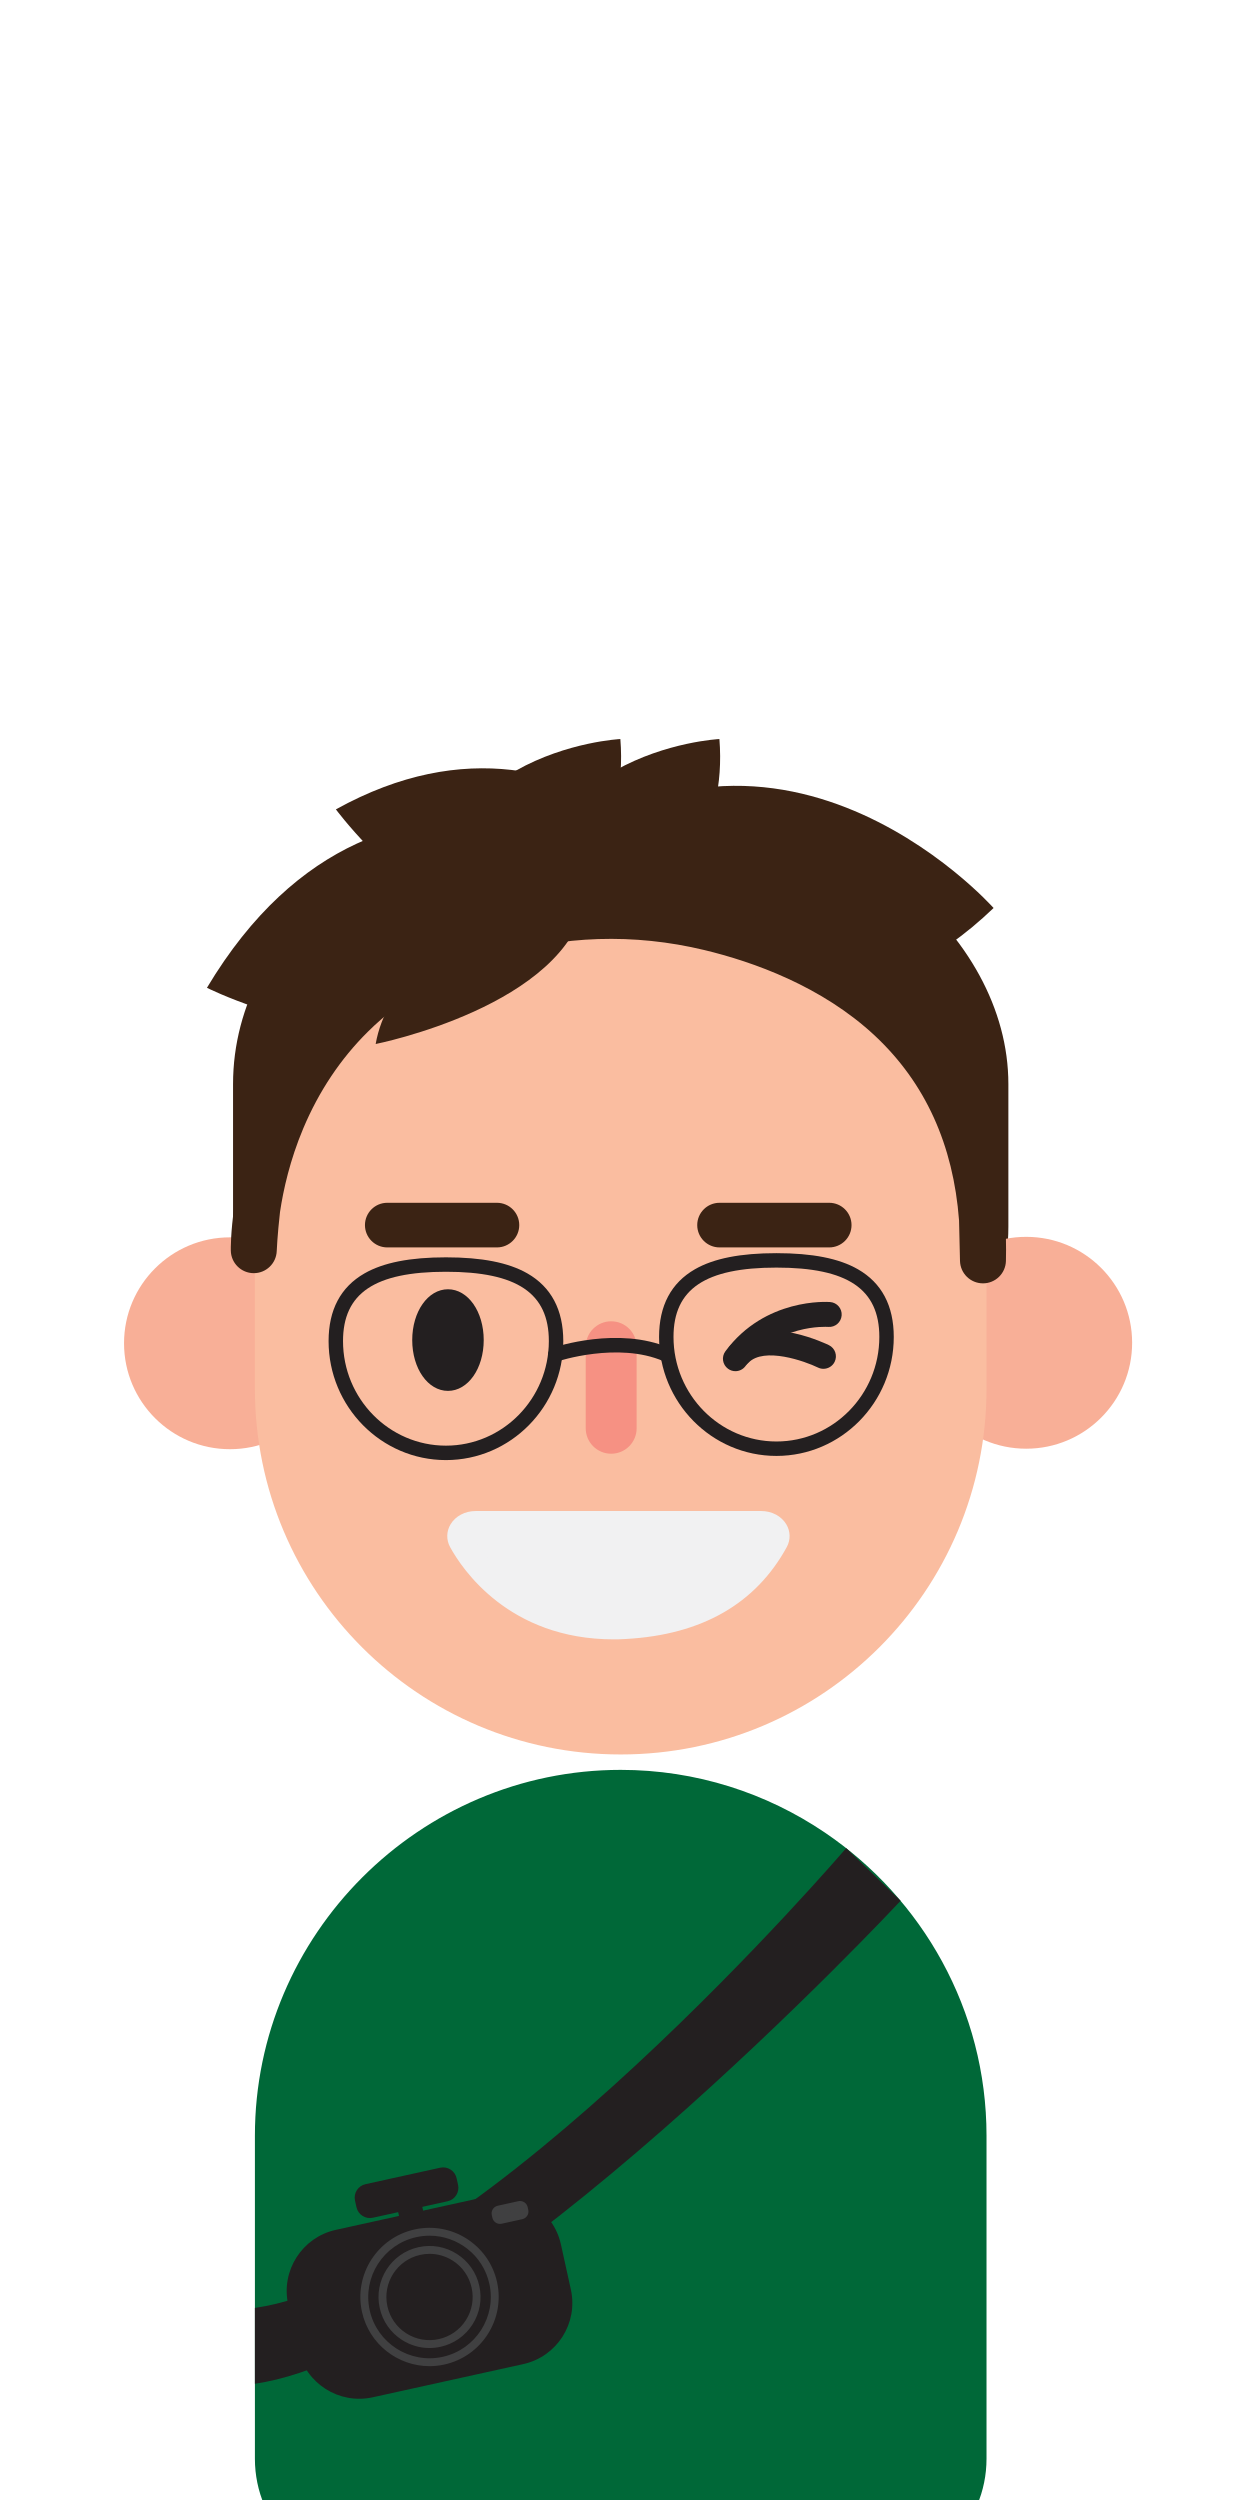
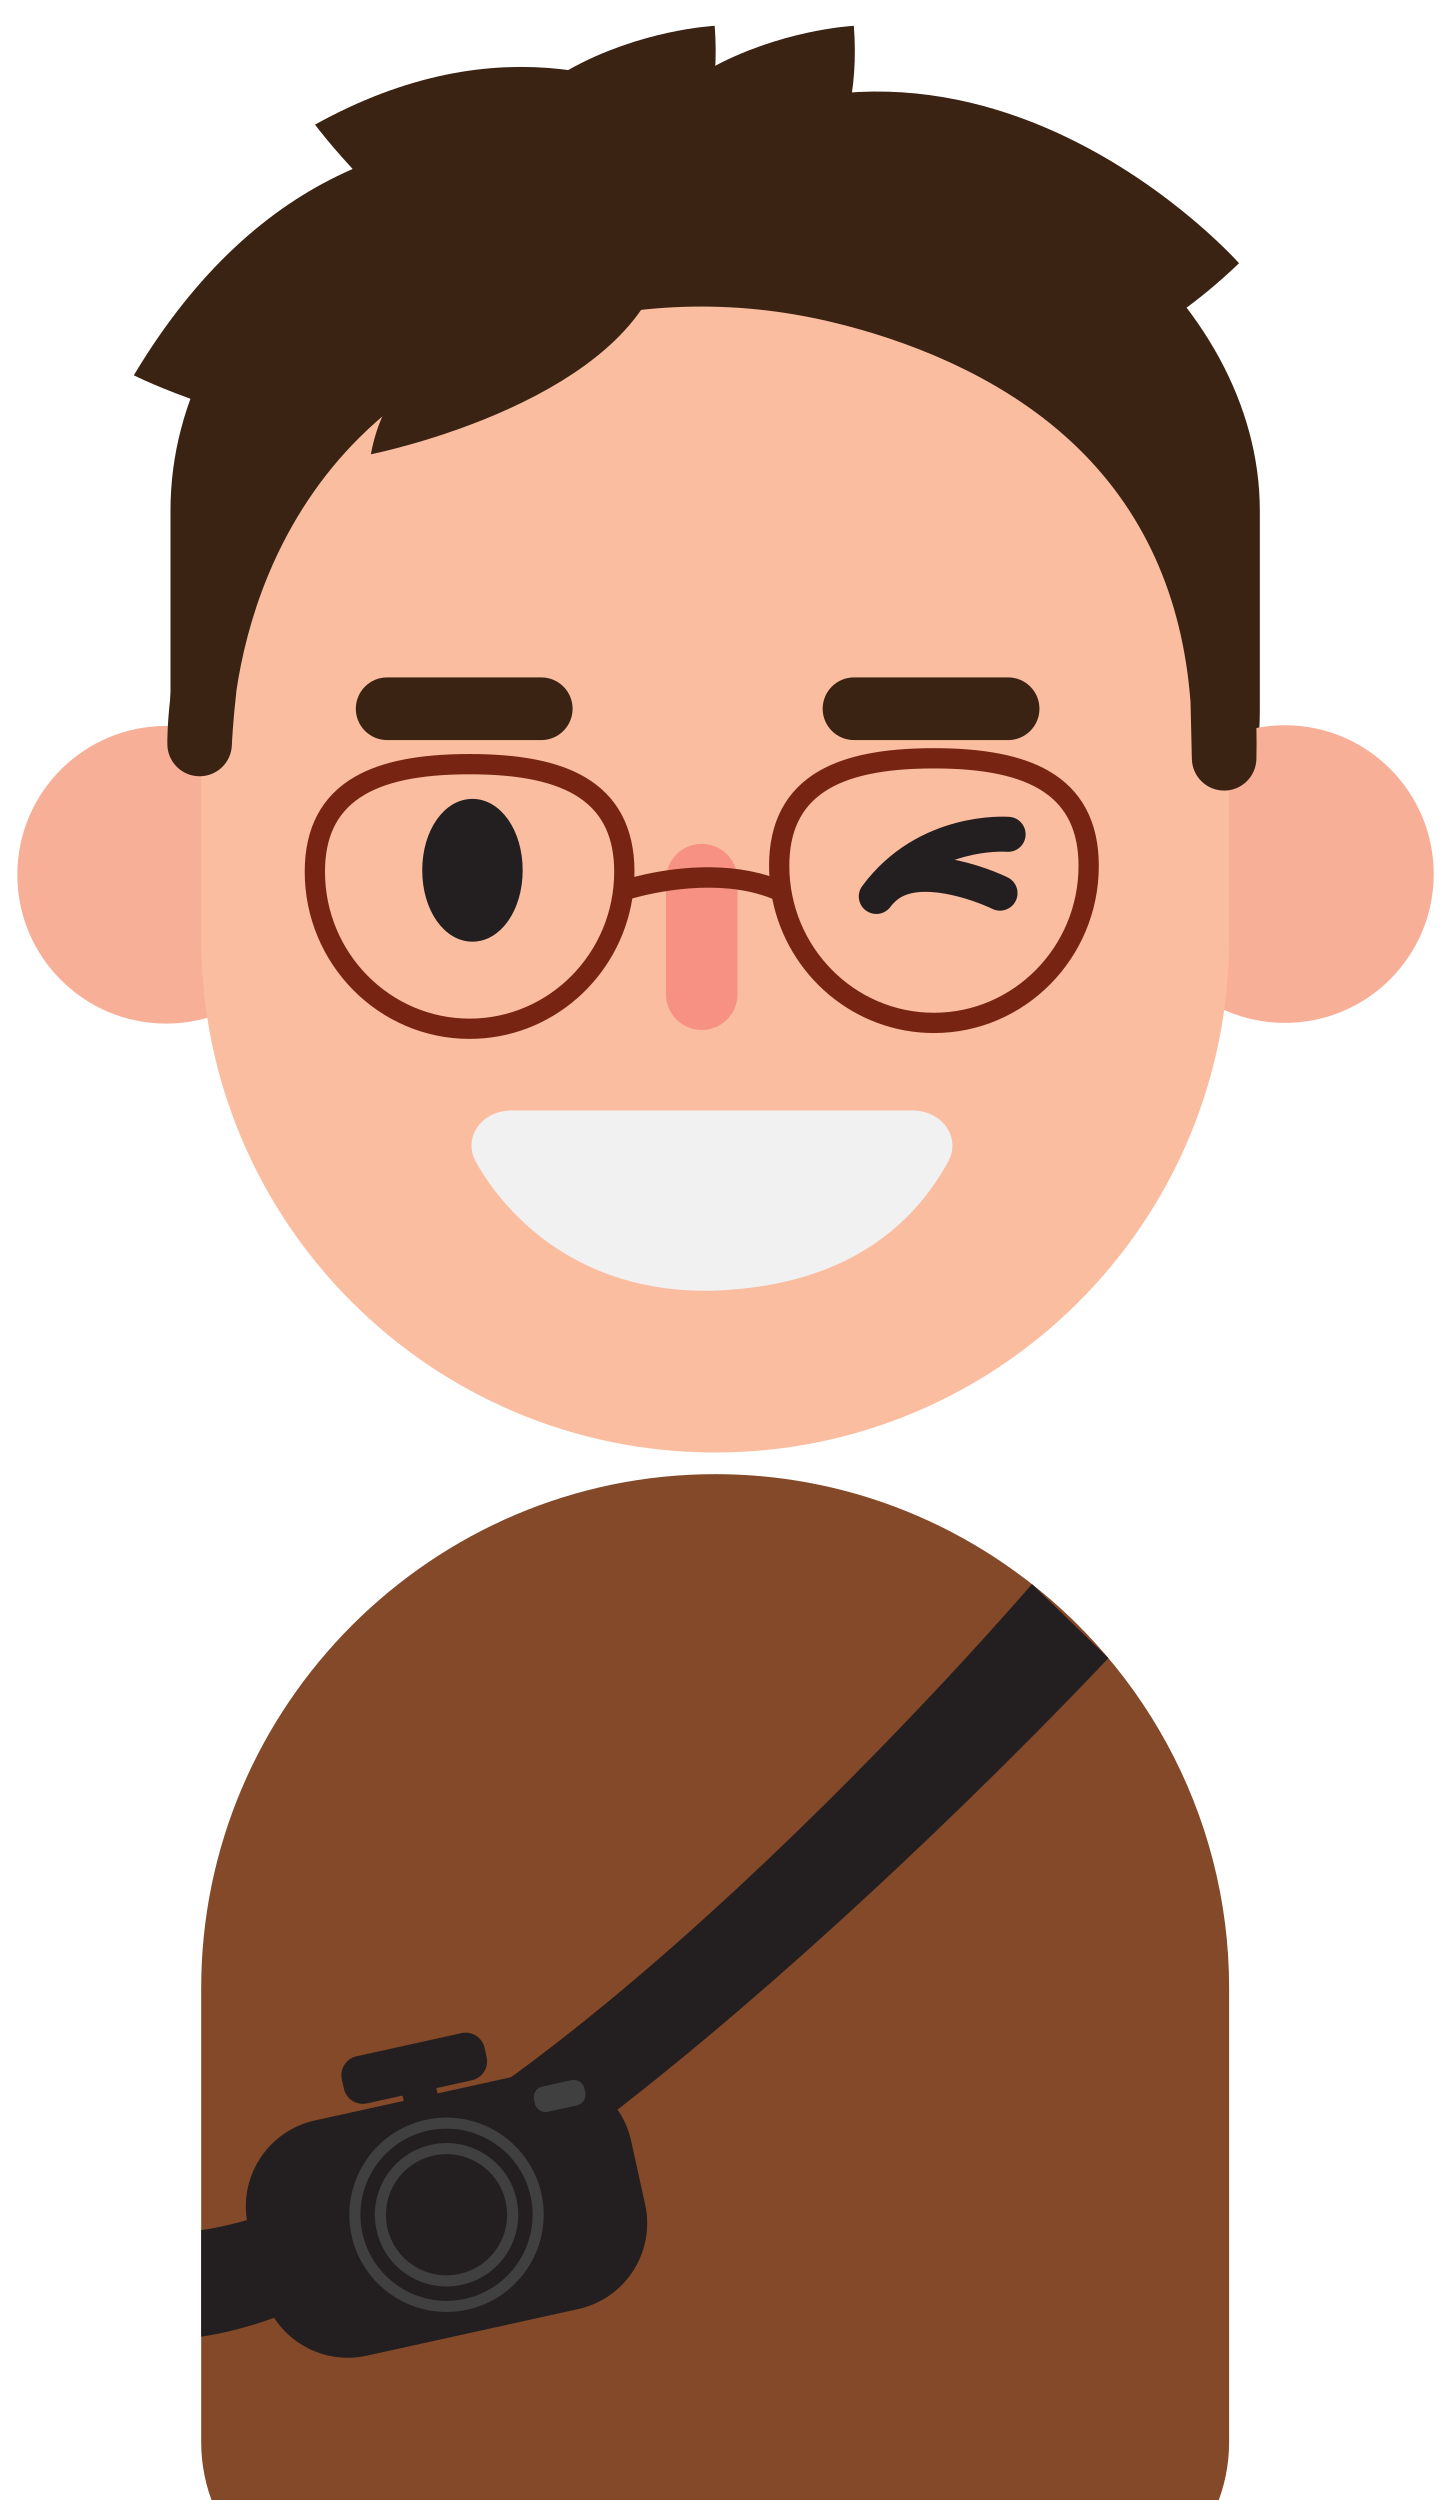
- <svg xmlns="http://www.w3.org/2000/svg" id="Tracy_s_Kitchen" data-name="Tracy&amp;apos;s Kitchen" width="542.663" height="1080" viewBox="0 0 542.663 1080">
+ <svg xmlns="http://www.w3.org/2000/svg" id="Tracy_s_Kitchen" data-name="Tracy&amp;apos;s Kitchen" width="443.406" height="768.67" viewBox="0 0 443.406 768.67">
  <defs>
    <style>
      .cls-1 {
-         fill: #f69183;
+         fill: #844928;
      }

      .cls-1, .cls-2, .cls-3, .cls-4, .cls-5, .cls-6, .cls-7, .cls-8, .cls-9, .cls-10 {
        stroke-width: 0px;
      }

      .cls-2 {
-         fill: #f8af97;
+         fill: #f69183;
      }

      .cls-3 {
-         fill: #d17954;
+         fill: #f8af97;
      }

      .cls-4 {
        fill: #fabda0;
      }

      .cls-5 {
        fill: none;
      }

-       .cls-11 {
-         clip-path: url(#clippath-1);
-       }
- 
      .cls-6 {
-         fill: #006838;
+         fill: #f1f1f2;
      }

      .cls-7 {
-         fill: #f1f1f2;
+         fill: #772512;
      }

-       .cls-12 {
+       .cls-11 {
        clip-path: url(#clippath);
      }

      .cls-8 {
        fill: #404041;
      }

      .cls-9 {
        fill: #231f20;
      }

      .cls-10 {
        fill: #3b2314;
      }
    </style>
    <clipPath id="clippath">
-       <rect class="cls-5" x="0" y="-1114.14" width="542.663" height="1080" />
-     </clipPath>
-     <clipPath id="clippath-1">
-       <rect class="cls-5" x="0" width="542.663" height="1080" />
+       <rect class="cls-5" x="-48.26" y="-311.33" width="542.663" height="1080" />
    </clipPath>
  </defs>
-   <g class="cls-12">
-     <rect class="cls-3" x="178.636" y="-194.858" width="181.729" height="238.188" rx="90.864" ry="90.864" />
-   </g>
  <g class="cls-11">
    <g>
-       <path class="cls-10" d="M183.105,414.293s91.212-14.357,84.893-95.031c0,0-91.789,4.573-84.893,95.031Z" />
-       <path class="cls-10" d="M225.894,414.293s91.212-14.357,84.893-95.031c0,0-91.789,4.573-84.893,95.031Z" />
-       <path class="cls-10" d="M277.589,654.659l-18.884-0c-86.916-0-158.028-56.143-158.028-124.762l-0-61.571c-0-68.619,71.113-124.762,158.028-124.762l18.884-0c86.916-0,158.028,59.724,158.028,124.762l-0,61.571c-0,68.619-71.113,124.762-158.028,124.762Z" />
-       <circle class="cls-2" cx="99.346" cy="580.293" r="45.761" />
-       <circle class="cls-2" cx="443.318" cy="580.08" r="45.761" />
-       <path class="cls-10" d="M219.727,383.89s112.1,101.876,209.501,8.371c0,0-100.093-112.974-209.501-8.371Z" />
-       <path class="cls-10" d="M89.4,426.723s135.147,68.414,204.189-47.618c0,0-126.522-82.304-204.189,47.618Z" />
-       <path class="cls-10" d="M145.107,349.65s84.135,113.95,183.761,58.425c0,0-71.916-120.43-183.761-58.425Z" />
-       <rect class="cls-4" x="110.119" y="363.883" width="316.057" height="394.045" rx="158.028" ry="158.028" />
+       <path class="cls-10" d="M134.846,102.963s91.212-14.357,84.893-95.031c0,0-91.789,4.573-84.893,95.031Z" />
+       <path class="cls-10" d="M177.634,102.963s91.212-14.357,84.893-95.031c0,0-91.789,4.573-84.893,95.031Z" />
+       <path class="cls-10" d="M229.329,343.329l-18.884-0c-86.916-0-158.028-56.143-158.028-124.762l-0-61.571c-0-68.619,71.113-124.762,158.028-124.762l18.884-0c86.916-0,158.028,59.724,158.028,124.762l-0,61.571c-0,68.619-71.113,124.762-158.028,124.762Z" />
+       <circle class="cls-3" cx="51.086" cy="268.962" r="45.761" />
+       <circle class="cls-3" cx="395.058" cy="268.75" r="45.761" />
+       <path class="cls-10" d="M171.467,72.56s112.1,101.876,209.501,8.371c0,0-100.093-112.974-209.501-8.371Z" />
+       <path class="cls-10" d="M41.14,115.393s135.147,68.414,204.189-47.618c0,0-126.522-82.304-204.189,47.618Z" />
+       <path class="cls-10" d="M96.847,38.32s84.135,113.95,183.761,58.425c0,0-71.916-120.43-183.761-58.425Z" />
+       <rect class="cls-4" x="61.859" y="52.553" width="316.057" height="394.045" rx="158.028" ry="158.028" />
      <g>
-         <path class="cls-10" d="M424.639,544.485c2.341-97.972-69.08-131.944-118.079-143.721-31.606-7.596-64.729-6.811-95.691,3.091-103.173,32.998-101.238,136.229-101.238,136.229,0,0,6.618-186.976,127.946-181.349,121.327,5.627,139.58,24.212,139.58,24.212l45.631,82.897,1.85,78.641Z" />
-         <path class="cls-10" d="M424.639,554.408h-.002c-5.389-.001-9.791-4.302-9.918-9.689l-.411-17.492c-2.452-32.645-14.605-59.397-36.243-79.687-22.974-21.543-52.826-32.081-73.823-37.127-30.368-7.299-61.609-6.298-90.349,2.895-21.85,6.988-40.363,17.905-55.025,32.448-11.734,11.638-21.105,25.668-27.852,41.7-5.754,13.671-8.621,26.542-10.049,36.115-1.147,10.206-1.409,16.613-1.418,16.866-.189,5.344-4.578,9.571-9.915,9.572-.028,0-.056,0-.084-0-5.376-.045-9.738-4.362-9.839-9.736-.011-.581-.107-7.917,1.533-19.142,1.241-11.035,3.455-26.108,7.37-42.817,10.68-45.588,28.215-79.872,52.12-101.899,21.374-19.695,47.381-28.981,77.303-27.59,51.038,2.367,90.546,7.263,117.426,14.552,20.15,5.464,26.836,10.646,28.775,12.62.634.646,1.177,1.375,1.614,2.168l45.631,82.897c.769,1.396,1.189,2.958,1.227,4.552l1.422,60.433c.438,6.056.581,12.285.429,18.678-.129,5.386-4.532,9.686-9.92,9.686ZM263.849,385.744c14.998,0,30.114,1.787,45.031,5.372,33.929,8.155,61.773,22.268,82.76,41.947,1.308,1.226,2.588,2.473,3.836,3.738l-25.929-47.105c-2.341-1.38-9.109-4.755-24.256-8.447-25.503-6.216-61.897-10.456-108.172-12.602-24.432-1.133-45.604,6.39-62.937,22.36-11.796,10.87-21.065,24.782-28.337,39.722,16.751-16.304,37.6-28.52,62.002-36.325,18.029-5.766,36.919-8.66,56.002-8.66ZM370.565,390.354h0Z" />
+         <path class="cls-10" d="M376.379,233.154c2.341-97.972-69.08-131.944-118.079-143.721-31.606-7.596-64.729-6.811-95.691,3.091C59.437,125.523,61.372,228.754,61.372,228.754c0,0,6.618-186.976,127.946-181.349,121.327,5.627,139.58,24.212,139.58,24.212l45.631,82.897,1.85,78.641Z" />
+         <path class="cls-10" d="M376.38,243.077h-.002c-5.389-.001-9.791-4.302-9.918-9.689l-.411-17.492c-2.452-32.645-14.605-59.397-36.243-79.687-22.974-21.543-52.826-32.081-73.823-37.127-30.368-7.299-61.609-6.298-90.349,2.895-21.85,6.988-40.363,17.905-55.025,32.448-11.734,11.638-21.105,25.668-27.852,41.7-5.754,13.671-8.621,26.542-10.049,36.115-1.147,10.206-1.409,16.613-1.418,16.866-.189,5.344-4.578,9.571-9.915,9.572-.028,0-.056,0-.084-0-5.376-.045-9.738-4.362-9.839-9.736-.011-.581-.107-7.917,1.533-19.142,1.241-11.035,3.455-26.108,7.37-42.817,10.68-45.588,28.215-79.872,52.12-101.899,21.374-19.695,47.381-28.981,77.303-27.59,51.038,2.367,90.546,7.263,117.426,14.552,20.15,5.464,26.836,10.646,28.775,12.62.634.646,1.177,1.375,1.614,2.168l45.631,82.897c.769,1.396,1.189,2.958,1.227,4.552l1.422,60.433c.438,6.056.581,12.285.429,18.678-.129,5.386-4.532,9.686-9.92,9.686ZM215.589,74.414c14.998,0,30.114,1.787,45.031,5.372,33.929,8.155,61.773,22.268,82.76,41.947,1.308,1.226,2.588,2.473,3.836,3.738l-25.929-47.105c-2.341-1.38-9.109-4.755-24.256-8.447-25.503-6.216-61.897-10.456-108.172-12.602-24.432-1.133-45.604,6.39-62.937,22.36-11.796,10.87-21.065,24.782-28.337,39.722,16.751-16.304,37.6-28.52,62.002-36.325,18.029-5.766,36.919-8.66,56.002-8.66ZM322.305,79.024h0Z" />
      </g>
-       <path class="cls-10" d="M162.287,451.011s82.711-16.412,90.741-62.481c0,0-81.571,10.809-90.741,62.481Z" />
+       <path class="cls-10" d="M114.028,139.68s82.711-16.412,90.741-62.481c0,0-81.571,10.809-90.741,62.481Z" />
      <g>
-         <ellipse class="cls-9" cx="193.523" cy="578.914" rx="10.055" ry="16.563" />
-         <path class="cls-9" d="M193.523,600.863c-8.659,0-15.441-9.641-15.441-21.95,0-12.308,6.783-21.95,15.441-21.95,8.659,0,15.441,9.641,15.441,21.95,0,12.308-6.783,21.95-15.441,21.95ZM193.523,567.737c-1.355,0-4.668,3.916-4.668,11.176,0,7.26,3.313,11.177,4.668,11.177,1.355,0,4.668-3.916,4.668-11.177,0-7.26-3.313-11.176-4.668-11.176Z" />
+         <ellipse class="cls-9" cx="145.263" cy="267.583" rx="10.055" ry="16.563" />
+         <path class="cls-9" d="M145.263,289.533c-8.659,0-15.441-9.641-15.441-21.95,0-12.308,6.783-21.95,15.441-21.95,8.659,0,15.441,9.641,15.441,21.95,0,12.308-6.783,21.95-15.441,21.95ZM145.263,256.407c-1.355,0-4.668,3.916-4.668,11.176,0,7.26,3.313,11.177,4.668,11.177,1.355,0,4.668-3.916,4.668-11.177,0-7.26-3.313-11.176-4.668-11.176Z" />
      </g>
-       <rect class="cls-1" x="253.028" y="570.8" width="21.998" height="57.21" rx="10.999" ry="10.999" />
-       <path class="cls-10" d="M214.677,538.885h-47.377c-5.323,0-9.639-4.316-9.639-9.639s4.316-9.639,9.639-9.639h47.377c5.323,0,9.639,4.316,9.639,9.639s-4.316,9.639-9.639,9.639Z" />
-       <path class="cls-10" d="M358.221,538.885h-47.378c-5.323,0-9.639-4.316-9.639-9.639s4.316-9.639,9.639-9.639h47.378c5.323,0,9.639,4.316,9.639,9.639s-4.316,9.639-9.639,9.639Z" />
+       <rect class="cls-2" x="204.769" y="259.469" width="21.998" height="57.21" rx="10.999" ry="10.999" />
+       <path class="cls-10" d="M166.417,227.555h-47.377c-5.323,0-9.639-4.316-9.639-9.639,0-5.323,4.316-9.639,9.639-9.639h47.377c5.323,0,9.639,4.316,9.639,9.639,0,5.323-4.316,9.639-9.639,9.639Z" />
+       <path class="cls-10" d="M309.961,227.555h-47.378c-5.323,0-9.639-4.316-9.639-9.639,0-5.323,4.316-9.639,9.639-9.639h47.378c5.323,0,9.639,4.316,9.639,9.639,0,5.323-4.316,9.639-9.639,9.639Z" />
+       <path class="cls-7" d="M322.344,236.983c-8.158-4.675-19.669-6.948-35.192-6.948-15.522,0-27.034,2.272-35.191,6.948-10.287,5.896-15.502,15.734-15.502,29.241,0,1.059.042,2.108.104,3.152-15.916-5.122-33.489-1.822-41.525.231.016-.527.04-1.053.04-1.584,0-13.508-5.216-23.346-15.502-29.241-8.157-4.675-19.668-6.948-35.191-6.948-15.523,0-27.035,2.272-35.192,6.948-10.287,5.896-15.502,15.734-15.502,29.241,0,28.345,22.741,51.405,50.694,51.405,25.192,0,46.144-18.734,50.037-43.183,6.111-1.722,26.539-6.56,43.027.091,4.646,23.518,25.164,41.293,49.704,41.293,27.953,0,50.694-23.06,50.694-51.405,0-13.508-5.216-23.346-15.502-29.241ZM144.384,313.192c-24.514,0-44.458-20.262-44.458-45.168,0-20.714,13.711-29.952,44.458-29.952,30.746,0,44.457,9.237,44.457,29.952,0,24.906-19.943,45.168-44.457,45.168ZM287.152,311.392c-24.513,0-44.457-20.262-44.457-45.168,0-20.714,13.71-29.952,44.457-29.952,30.746,0,44.457,9.238,44.457,29.952,0,24.906-19.943,45.168-44.457,45.168Z" />
+       <path class="cls-9" d="M269.433,281.019c-1.113,0-2.235-.344-3.199-1.056-2.392-1.769-2.897-5.142-1.127-7.534,17.124-23.153,44.121-21.364,45.266-21.276,2.966.227,5.186,2.817,4.959,5.783-.228,2.966-2.807,5.191-5.783,4.959-.88-.06-22.273-1.322-35.781,16.941-1.057,1.428-2.685,2.184-4.335,2.184Z" />
+       <path class="cls-9" d="M307.466,280c-.794,0-1.6-.176-2.362-.548h0c-5.65-2.754-23.298-9.045-30.037-2.076-2.066,2.139-5.478,2.197-7.616.129-2.139-2.068-2.197-5.478-.129-7.617,4.093-4.234,12.151-8.593,27.286-5.305,8.237,1.788,14.952,5.054,15.233,5.192,2.671,1.31,3.775,4.537,2.466,7.208-.935,1.908-2.85,3.017-4.841,3.017Z" />
      <g>
-         <path class="cls-9" d="M192.643,630.759c-27.953,0-50.694-23.06-50.694-51.405,0-13.508,5.216-23.346,15.503-29.241,8.157-4.675,19.669-6.948,35.192-6.948,15.522,0,27.034,2.272,35.191,6.948,10.286,5.895,15.503,15.734,15.503,29.241,0,28.345-22.741,51.405-50.694,51.405ZM192.643,549.402c-30.746,0-44.457,9.237-44.457,29.952,0,24.906,19.943,45.168,44.457,45.168,24.513,0,44.457-20.262,44.457-45.168,0-20.714-13.711-29.952-44.457-29.952Z" />
-         <path class="cls-9" d="M335.412,628.96c-27.952,0-50.694-23.06-50.694-51.405,0-13.508,5.216-23.346,15.503-29.241,8.157-4.675,19.669-6.948,35.191-6.948,15.523,0,27.034,2.272,35.192,6.948,10.286,5.895,15.503,15.734,15.503,29.241,0,28.345-22.741,51.405-50.694,51.405ZM335.412,547.603c-30.746,0-44.457,9.237-44.457,29.952,0,24.906,19.943,45.168,44.457,45.168,24.514,0,44.457-20.262,44.457-45.168,0-20.714-13.711-29.952-44.457-29.952Z" />
-         <path class="cls-9" d="M287.835,588.283c-.413,0-.833-.083-1.236-.257-19.644-8.499-45.469.006-45.728.093-1.632.549-3.4-.329-3.95-1.96-.55-1.632.326-3.399,1.956-3.95,1.147-.387,28.328-9.37,50.198.092,1.581.684,2.308,2.52,1.624,4.101-.509,1.177-1.658,1.881-2.864,1.881Z" />
+         <path class="cls-6" d="M218.903,391.47c-41.926.855-61.665-25.476-67.988-37.028-1.971-3.6,1.347-7.623,6.29-7.623h123.397c4.943,0,8.261,4.023,6.29,7.623-6.323,11.552-22.168,34.508-64.983,36.882-1.002.056-2.001.146-3.005.146" />
+         <path class="cls-6" d="M216.917,396.877c-45.347,0-65.56-30.408-70.727-39.849-1.699-3.104-1.636-6.775.168-9.819,2.112-3.563,6.268-5.777,10.847-5.777h123.397c4.579,0,8.735,2.214,10.847,5.777,1.804,3.044,1.867,6.715.168,9.819-13.42,24.515-36.773,37.864-69.41,39.674-.26.014-.52.032-.78.048-.744.048-1.585.103-2.465.105-.686.014-1.37.02-2.045.02ZM155.975,352.459c5.017,8.866,22.981,34.445,62.817,33.626l.11-.001c.552,0,1.17-.04,1.825-.083.294-.019.588-.038.883-.055,28.393-1.575,48.651-12.842,60.222-33.487-.261-.129-.665-.254-1.23-.254h-123.397c-.564,0-.968.125-1.229.254Z" />
      </g>
-       <path class="cls-9" d="M317.693,592.349c-1.113,0-2.235-.344-3.199-1.056-2.392-1.769-2.897-5.142-1.127-7.534,17.124-23.153,44.121-21.364,45.266-21.276,2.966.227,5.186,2.817,4.959,5.783-.228,2.966-2.807,5.191-5.783,4.959-.88-.06-22.273-1.322-35.781,16.941-1.057,1.428-2.685,2.184-4.335,2.184Z" />
-       <path class="cls-9" d="M355.725,591.33c-.794,0-1.6-.176-2.362-.548h0c-5.65-2.754-23.298-9.045-30.037-2.076-2.066,2.139-5.478,2.197-7.616.129-2.139-2.068-2.197-5.478-.129-7.617,4.093-4.234,12.151-8.593,27.286-5.305,8.237,1.788,14.952,5.054,15.233,5.192,2.671,1.31,3.775,4.537,2.466,7.208-.935,1.908-2.85,3.017-4.841,3.017Z" />
+       <path class="cls-1" d="M61.859,750.851l-0-139.569c-0-86.916,71.113-158.028,158.028-158.028h0c32.593 0,62.964,10,88.196,27.084,42.053,28.473,69.832,76.622,69.832,130.944l-0,139.569c-0,28.362-22.992,51.354-51.354,51.354l-213.349-0c-28.362-0-51.354-22.992-51.354-51.354Z" />
+       <path class="cls-9" d="M340.796,509.818s-181.242,194.353-278.937,208.638l-0-32.761c97.695-14.286,255.428-198.632,255.428-198.632l23.509,22.754Z" />
      <g>
-         <path class="cls-7" d="M267.162,702.8c-41.926.855-61.665-25.476-67.988-37.028-1.971-3.6,1.347-7.623,6.29-7.623h123.397c4.943,0,8.261,4.023,6.29,7.623-6.323,11.552-22.168,34.508-64.983,36.882-1.002.056-2.001.146-3.005.146" />
-         <path class="cls-7" d="M265.176,708.207c-45.347,0-65.56-30.408-70.727-39.849-1.699-3.104-1.636-6.775.168-9.819,2.112-3.563,6.268-5.777,10.847-5.777h123.397c4.579,0,8.735,2.214,10.847,5.777,1.804,3.044,1.867,6.715.168,9.819-13.42,24.515-36.773,37.864-69.41,39.674-.26.014-.52.032-.78.048-.744.048-1.585.103-2.465.105-.686.014-1.37.02-2.045.02ZM204.235,663.789c5.017,8.866,22.981,34.445,62.817,33.626l.11-.001c.552,0,1.17-.04,1.825-.083.294-.019.588-.038.883-.055,28.393-1.575,48.651-12.842,60.222-33.487-.261-.129-.665-.254-1.23-.254h-123.397c-.564,0-.968.125-1.229.254Z" />
-       </g>
-       <path class="cls-6" d="M110.119,1062.182l-0-139.569c-0-86.916,71.113-158.028,158.028-158.028h0c32.593 0,62.964,10,88.196,27.084,42.053,28.473,69.832,76.622,69.832,130.944l-0,139.569c-0,28.362-22.992,51.354-51.354,51.354l-213.349-0c-28.362-0-51.354-22.992-51.354-51.354Z" />
-       <path class="cls-9" d="M389.056,821.148s-181.242,194.353-278.937,208.638l-0-32.761c97.695-14.286,255.428-198.632,255.428-198.632l23.509,22.754Z" />
-       <g>
-         <rect class="cls-9" x="153.149" y="939.833" width="44.945" height="14.843" rx="5.953" ry="5.953" transform="translate(-199.7947 60.01352) rotate(-12.43116)" />
-         <rect class="cls-9" x="171.56" y="943.882" width="10.667" height="18.285" transform="translate(-201.0071 60.42264) rotate(-12.43116)" />
-         <rect class="cls-9" x="125.224" y="955.265" width="120.654" height="74.069" rx="27.041" ry="27.041" transform="translate(-209.2587 63.20709) rotate(-12.43116)" />
-         <path class="cls-8" d="M185.546,1022.181c-13.713,0-26.101-9.518-29.172-23.45-3.546-16.089,6.658-32.063,22.746-35.61,16.089-3.547,32.063,6.657,35.609,22.746v0c3.546,16.089-6.658,32.063-22.746,35.609-2.157.476-4.313.704-6.437.704ZM185.556,965.82c-1.883,0-3.791.202-5.704.624-14.256,3.143-23.298,17.298-20.156,31.555,3.143,14.257,17.3,23.298,31.555,20.155,14.256-3.142,23.298-17.298,20.156-31.555-2.721-12.344-13.7-20.78-25.851-20.78Z" />
-         <path class="cls-8" d="M185.507,1014.344c-4.156,0-8.232-1.182-11.819-3.473-4.961-3.169-8.391-8.079-9.657-13.828-2.616-11.867,4.91-23.649,16.777-26.264,5.746-1.266,11.646-.22,16.607,2.949,4.961,3.169,8.391,8.079,9.657,13.828v0c1.267,5.748.22,11.646-2.949,16.607-3.169,4.961-8.079,8.391-13.828,9.657-1.591.351-3.196.524-4.787.524ZM185.588,973.658c-1.347,0-2.702.147-4.049.444-10.034,2.212-16.398,12.175-14.186,22.209,1.071,4.861,3.972,9.014,8.166,11.693,4.196,2.68,9.183,3.564,14.043,2.493,4.861-1.071,9.013-3.972,11.693-8.167,2.679-4.194,3.564-9.182,2.493-14.043h0c-1.071-4.861-3.972-9.014-8.166-11.693-3.033-1.937-6.481-2.937-9.995-2.937Z" />
+         <rect class="cls-9" x="104.89" y="628.502" width="44.945" height="14.843" rx="5.953" ry="5.953" transform="translate(-133.9071 42.32578) rotate(-12.43116)" />
+         <rect class="cls-9" x="123.301" y="632.552" width="10.667" height="18.285" transform="translate(-135.1195 42.7349) rotate(-12.43116)" />
+         <rect class="cls-9" x="76.964" y="643.935" width="120.654" height="74.069" rx="27.041" ry="27.041" transform="translate(-143.3711 45.51935) rotate(-12.43116)" />
+         <path class="cls-8" d="M137.286,710.851c-13.713,0-26.101-9.518-29.172-23.45-3.546-16.089,6.658-32.063,22.746-35.61,16.089-3.547,32.063,6.657,35.609,22.746v0c3.546,16.089-6.658,32.063-22.746,35.609-2.157.476-4.313.704-6.437.704ZM137.296,654.49c-1.883,0-3.791.202-5.704.624-14.256,3.143-23.298,17.298-20.156,31.555,3.143,14.257,17.3,23.298,31.555,20.155,14.256-3.142,23.298-17.298,20.156-31.555-2.721-12.344-13.7-20.78-25.851-20.78Z" />
+         <path class="cls-8" d="M137.248,703.014c-4.156,0-8.232-1.182-11.819-3.473-4.961-3.169-8.391-8.079-9.657-13.828-2.616-11.867,4.91-23.649,16.777-26.264,5.746-1.266,11.646-.22,16.607,2.949,4.961,3.169,8.391,8.079,9.657,13.828v0c1.267,5.748.22,11.646-2.949,16.607-3.169,4.961-8.079,8.391-13.828,9.657-1.591.351-3.196.524-4.787.524ZM137.329,662.327c-1.347,0-2.702.147-4.049.444-10.034,2.212-16.398,12.175-14.186,22.209,1.071,4.861,3.972,9.014,8.166,11.693,4.196,2.68,9.183,3.564,14.043,2.493,4.861-1.071,9.013-3.972,11.693-8.167,2.679-4.194,3.564-9.182,2.493-14.043h0c-1.071-4.861-3.972-9.014-8.166-11.693-3.033-1.937-6.481-2.937-9.995-2.937Z" />
        <g>
-           <rect class="cls-8" x="214.097" y="953.502" width="12.471" height="4.554" rx="2.277" ry="2.277" transform="translate(-200.5816 69.83824) rotate(-12.43116)" />
-           <path class="cls-8" d="M216.008,960.725c-1.549,0-2.949-1.075-3.296-2.649l-.259-1.177c-.194-.88-.034-1.783.452-2.543.485-.76,1.238-1.285,2.118-1.479l8.909-1.964c1.819-.4,3.621.752,4.023,2.569l.259,1.177c.194.88.034,1.783-.452,2.543-.485.76-1.238,1.285-2.118,1.479l-8.909,1.964c-.244.054-.487.079-.727.079ZM224.632,954.214l-8.877,1.985.28,1.145,8.851-1.979-.254-1.151ZM224.911,955.359l.366,1.661-.366-1.661h0Z" />
+           <rect class="cls-8" x="165.838" y="642.172" width="12.471" height="4.554" rx="2.277" ry="2.277" transform="translate(-134.694 52.1505) rotate(-12.43116)" />
+           <path class="cls-8" d="M167.748,649.394c-1.549,0-2.949-1.075-3.296-2.649l-.259-1.177c-.194-.88-.034-1.783.452-2.543.485-.76,1.238-1.285,2.118-1.479l8.909-1.964c1.819-.4,3.621.752,4.023,2.569l.259,1.177c.194.88.034,1.783-.452,2.543-.485.76-1.238,1.285-2.118,1.479l-8.909,1.964c-.244.054-.487.079-.727.079ZM176.372,642.883l-8.877,1.985.28,1.145,8.851-1.979-.254-1.151ZM176.652,644.029l.366,1.661-.366-1.661h0Z" />
        </g>
      </g>
    </g>
  </g>
</svg>
